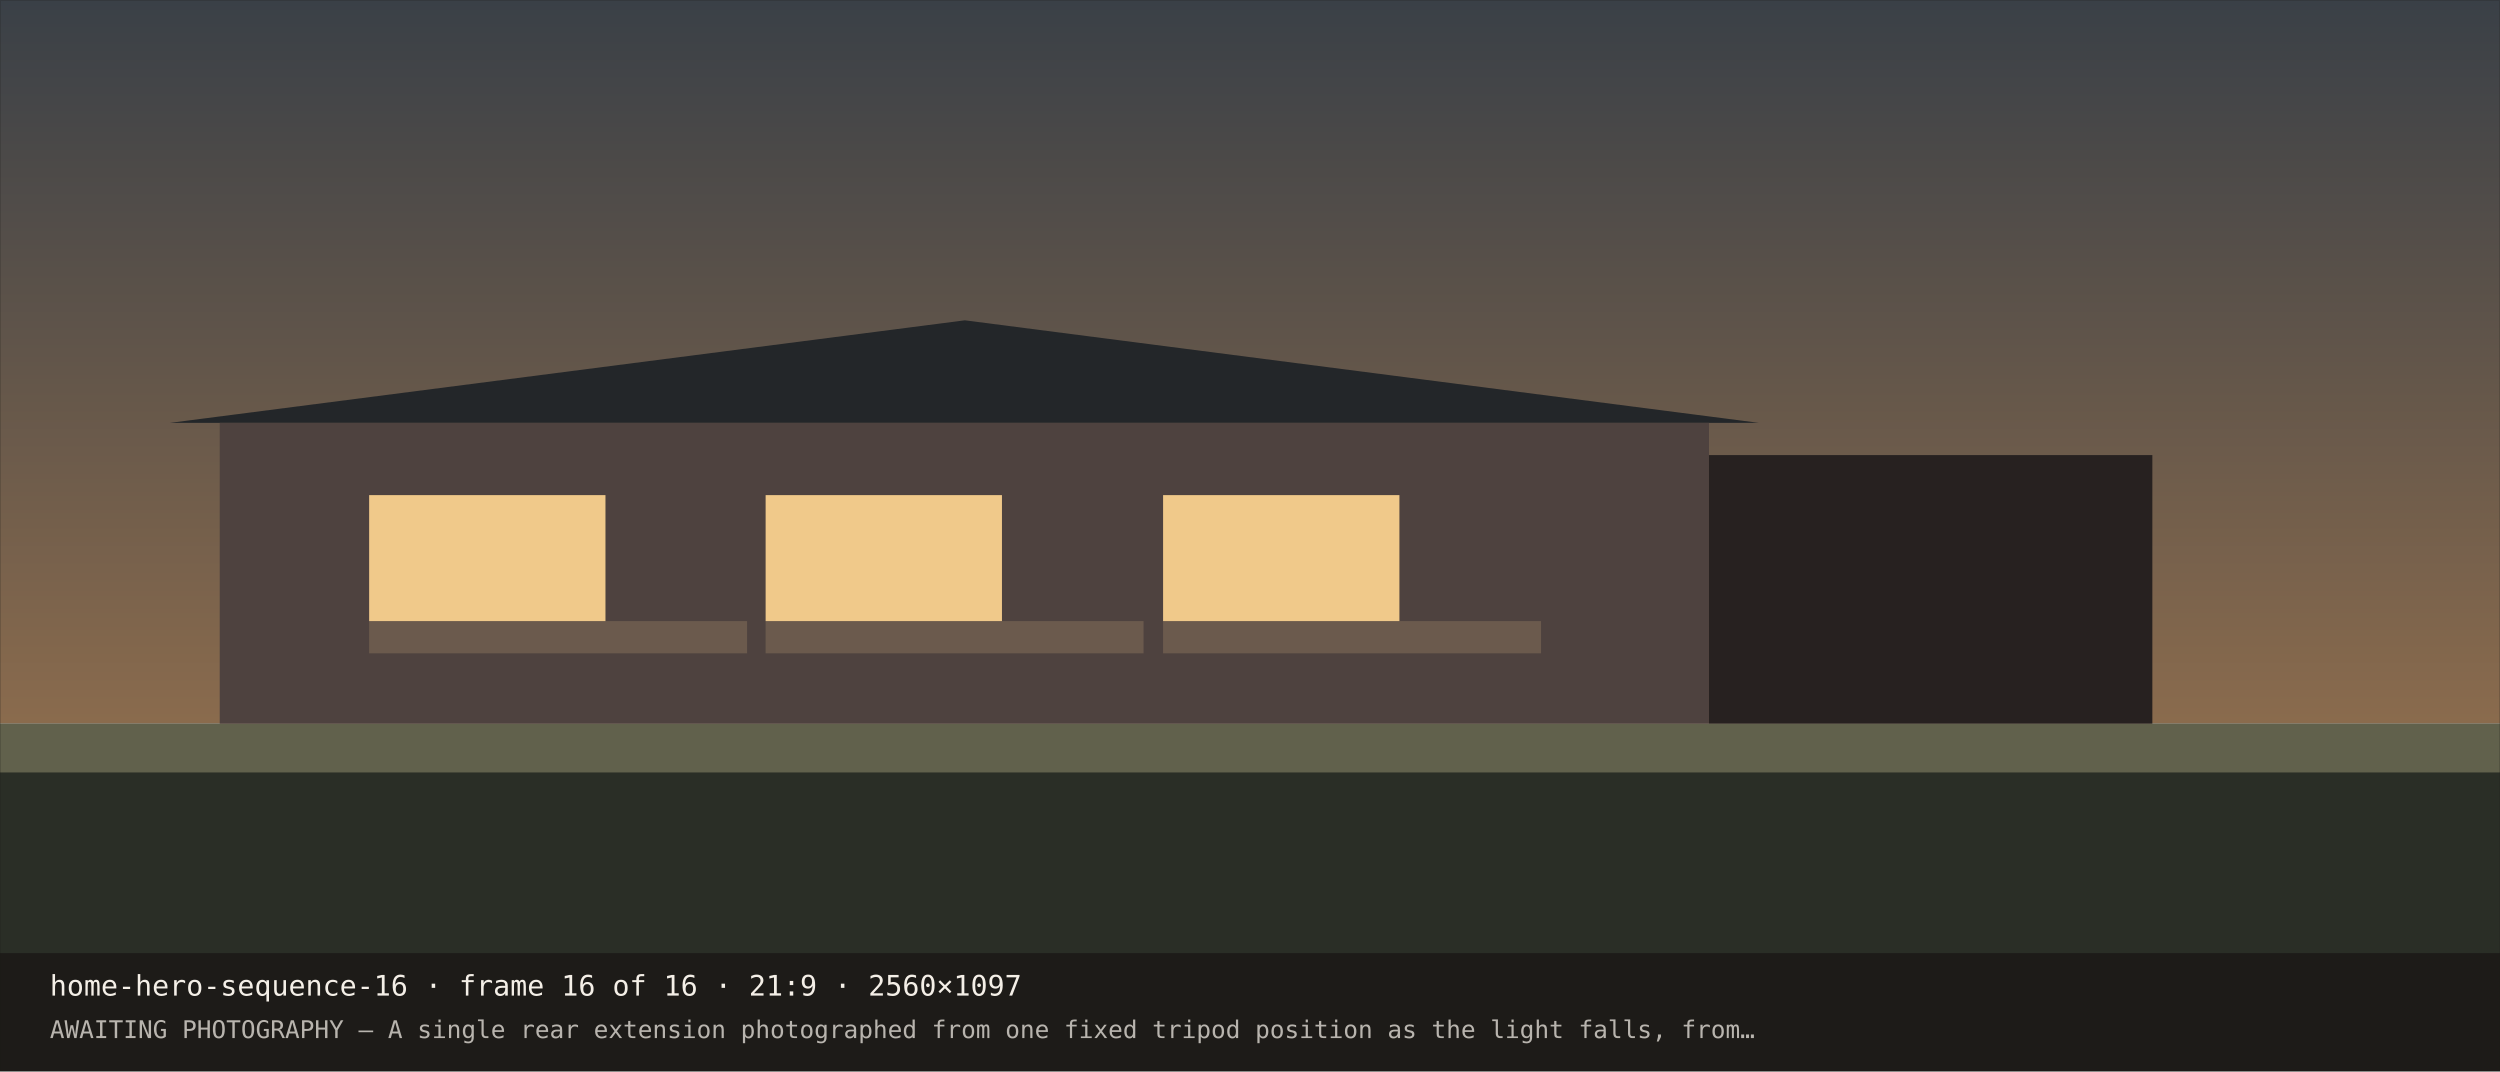
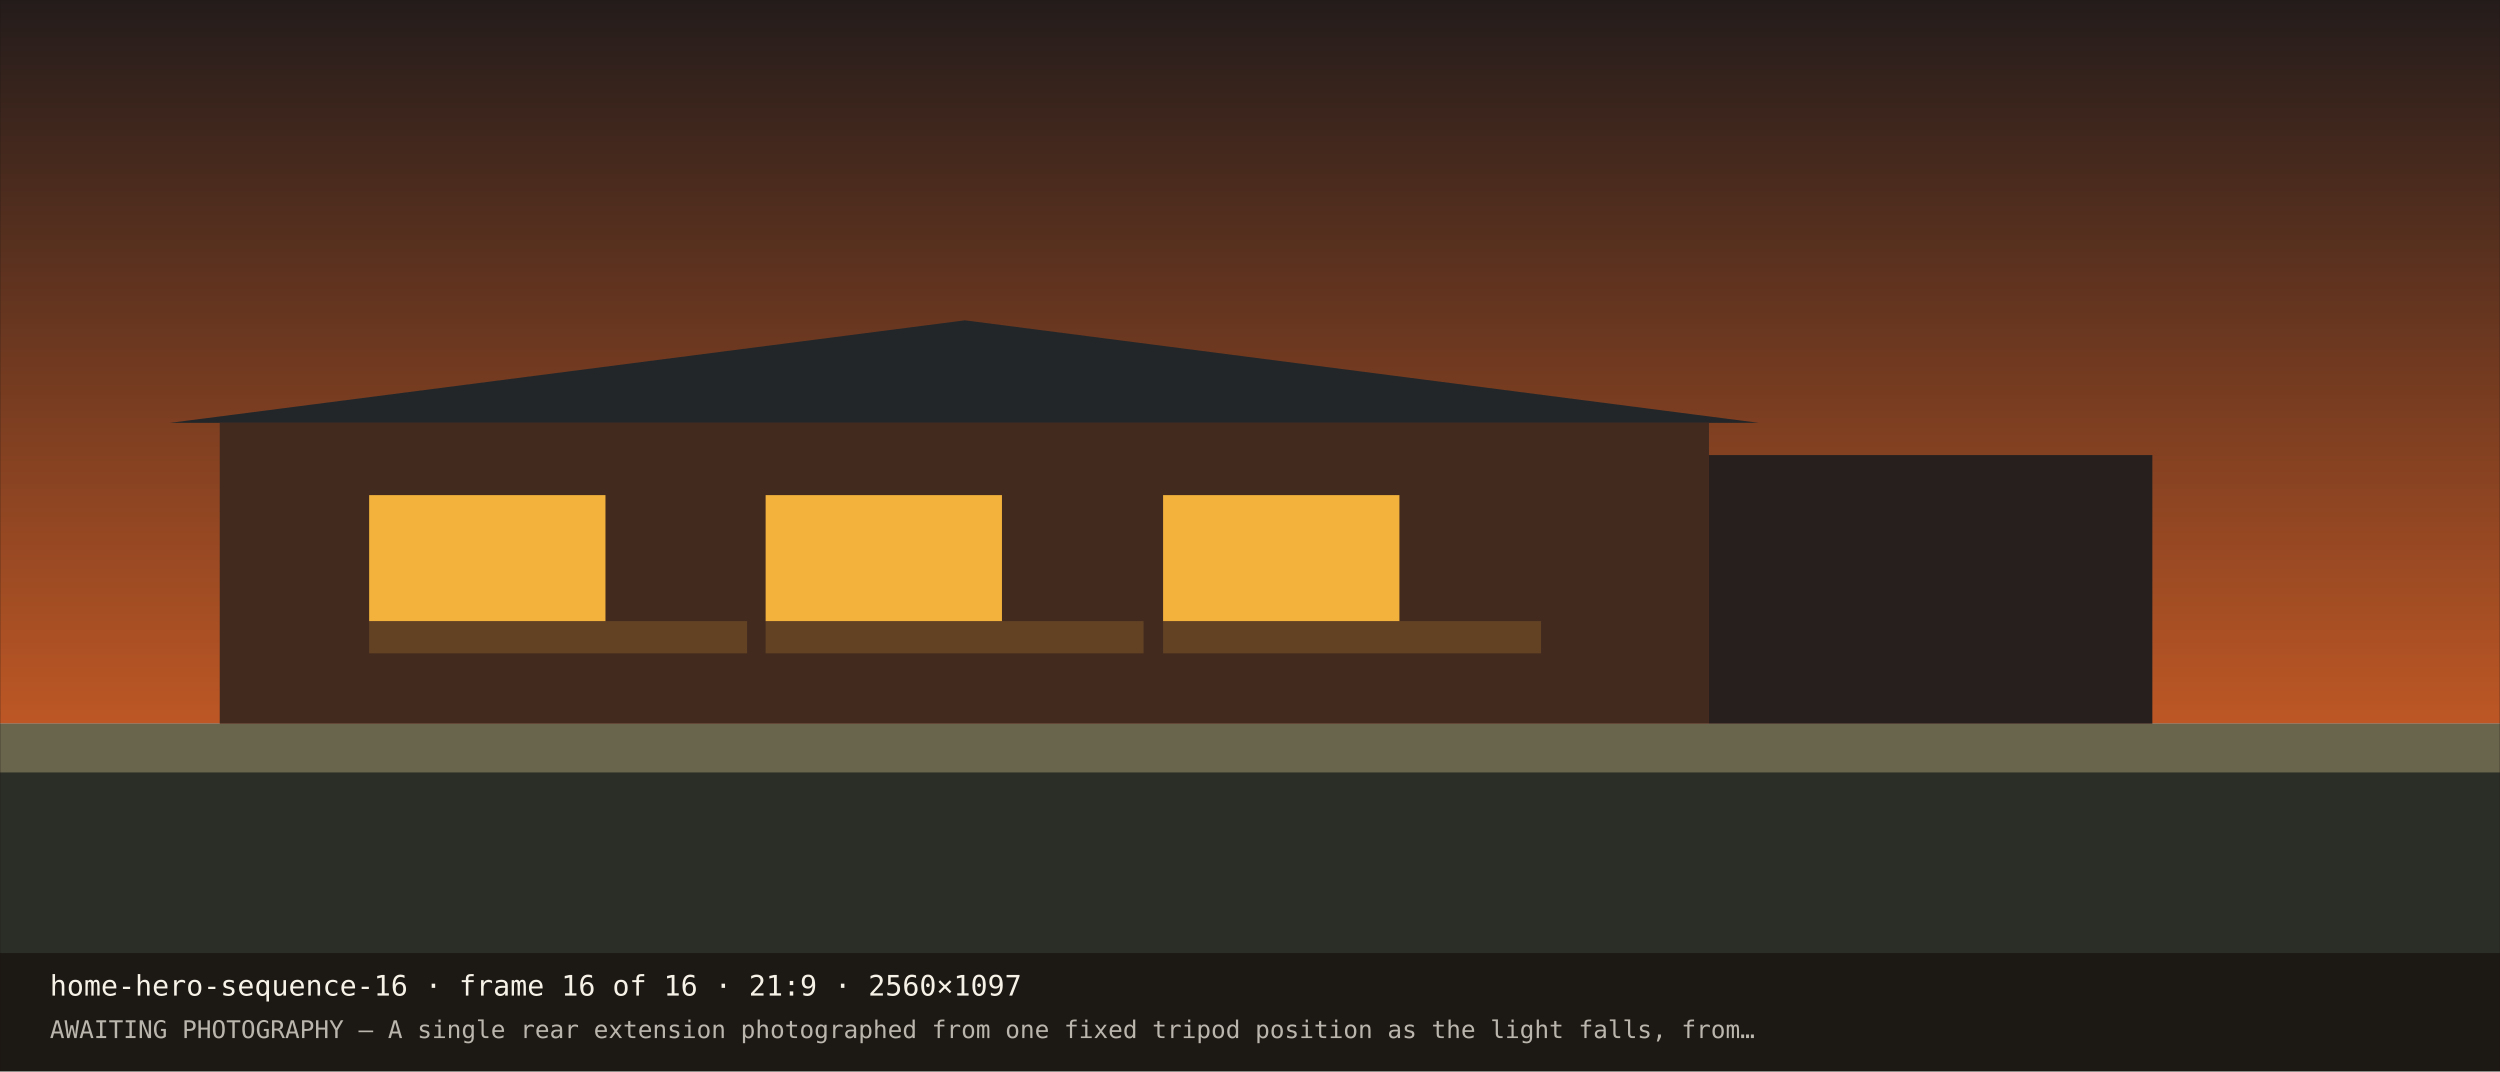
<svg xmlns="http://www.w3.org/2000/svg" width="2560" height="1097" viewBox="0 0 2560 1097" role="img" aria-label="Temporary placeholder awaiting photography: A single rear extension photographed from one fixed tripod position as the light falls, from late afternoon to dusk with the interior lights coming on. 16 frames, locked off, no camera movement between frames. Interval shoot over roughly 40 minutes.">
  <defs>
    <linearGradient id="sky" x1="0" y1="0" x2="0" y2="1">
-       <stop offset="0" stop-color="#3a4047" />
-       <stop offset="1" stop-color="#8a6b4d" />
+       <stop offset="0" stop-color="#241c1b" />
+       <stop offset="1" stop-color="#bd5725" />
    </linearGradient>
  </defs>
  <rect x="0" y="0" width="2560" height="741" fill="url(#sky)" />
  <rect x="0" y="741" width="2560" height="356" fill="#2a2e26" />
-   <rect x="0" y="741" width="2560" height="50" fill="#979371" opacity="0.5" />
+   <rect x="0" y="741" width="2560" height="50" fill="#a79972" opacity="0.5" />
  <polygon points="174,433 988,328 1801,433" fill="#232629" />
-   <rect x="225" y="433" width="1525" height="308" fill="#4e423f" />
-   <rect x="1750" y="466" width="454" height="275" fill="#272120" />
-   <rect x="378" y="507" width="242" height="129" fill="#f0c98a" />
-   <rect x="378" y="636" width="387" height="33" fill="#F0C98A" opacity="0.18" />
-   <rect x="784" y="507" width="242" height="129" fill="#f0c98a" />
-   <rect x="784" y="636" width="387" height="33" fill="#F0C98A" opacity="0.18" />
-   <rect x="1191" y="507" width="242" height="129" fill="#f0c98a" />
-   <rect x="1191" y="636" width="387" height="33" fill="#F0C98A" opacity="0.18" />
-   <rect x="0" y="987" width="2560" height="110" fill="#1B1917" opacity="0.1" />
-   <rect x="0" y="976" width="2560" height="121" fill="#1B1917" opacity="0.88" />
-   <text x="51" y="1019.5" font-family="ui-monospace, Menlo, monospace" font-size="29" fill="#F4EFE7">home-hero-sequence-16 · frame 16 of 16 · 21:9 · 2560×1097</text>
-   <text x="51" y="1063" font-family="ui-monospace, Menlo, monospace" font-size="25" fill="#F4EFE7" opacity="0.72">AWAITING PHOTOGRAPHY — A single rear extension photographed from one fixed tripod position as the light falls, from…</text>
-   <rect x="0.5" y="0.5" width="2559" height="1096" fill="none" stroke="#1B1917" stroke-opacity="0.2" />
+   <rect x="225" y="433" width="1525" height="308" fill="#432a1f" />
+   <rect x="1750" y="466" width="454" height="275" fill="#271f1e" />
+   <rect x="378" y="507" width="242" height="129" fill="#f2b23c" />
+   <rect x="378" y="636" width="387" height="33" fill="#F2B23C" opacity="0.18" />
+   <rect x="784" y="507" width="242" height="129" fill="#f2b23c" />
+   <rect x="784" y="636" width="387" height="33" fill="#F2B23C" opacity="0.18" />
+   <rect x="1191" y="507" width="242" height="129" fill="#f2b23c" />
+   <rect x="1191" y="636" width="387" height="33" fill="#F2B23C" opacity="0.18" />
+   <rect x="0" y="987" width="2560" height="110" fill="#1A1512" opacity="0.1" />
+   <rect x="0" y="976" width="2560" height="121" fill="#1A1512" opacity="0.88" />
+   <text x="51" y="1019.5" font-family="ui-monospace, Menlo, monospace" font-size="29" fill="#F7F2E7">home-hero-sequence-16 · frame 16 of 16 · 21:9 · 2560×1097</text>
+   <text x="51" y="1063" font-family="ui-monospace, Menlo, monospace" font-size="25" fill="#F7F2E7" opacity="0.72">AWAITING PHOTOGRAPHY — A single rear extension photographed from one fixed tripod position as the light falls, from…</text>
+   <rect x="0.5" y="0.5" width="2559" height="1096" fill="none" stroke="#1A1512" stroke-opacity="0.2" />
</svg>
